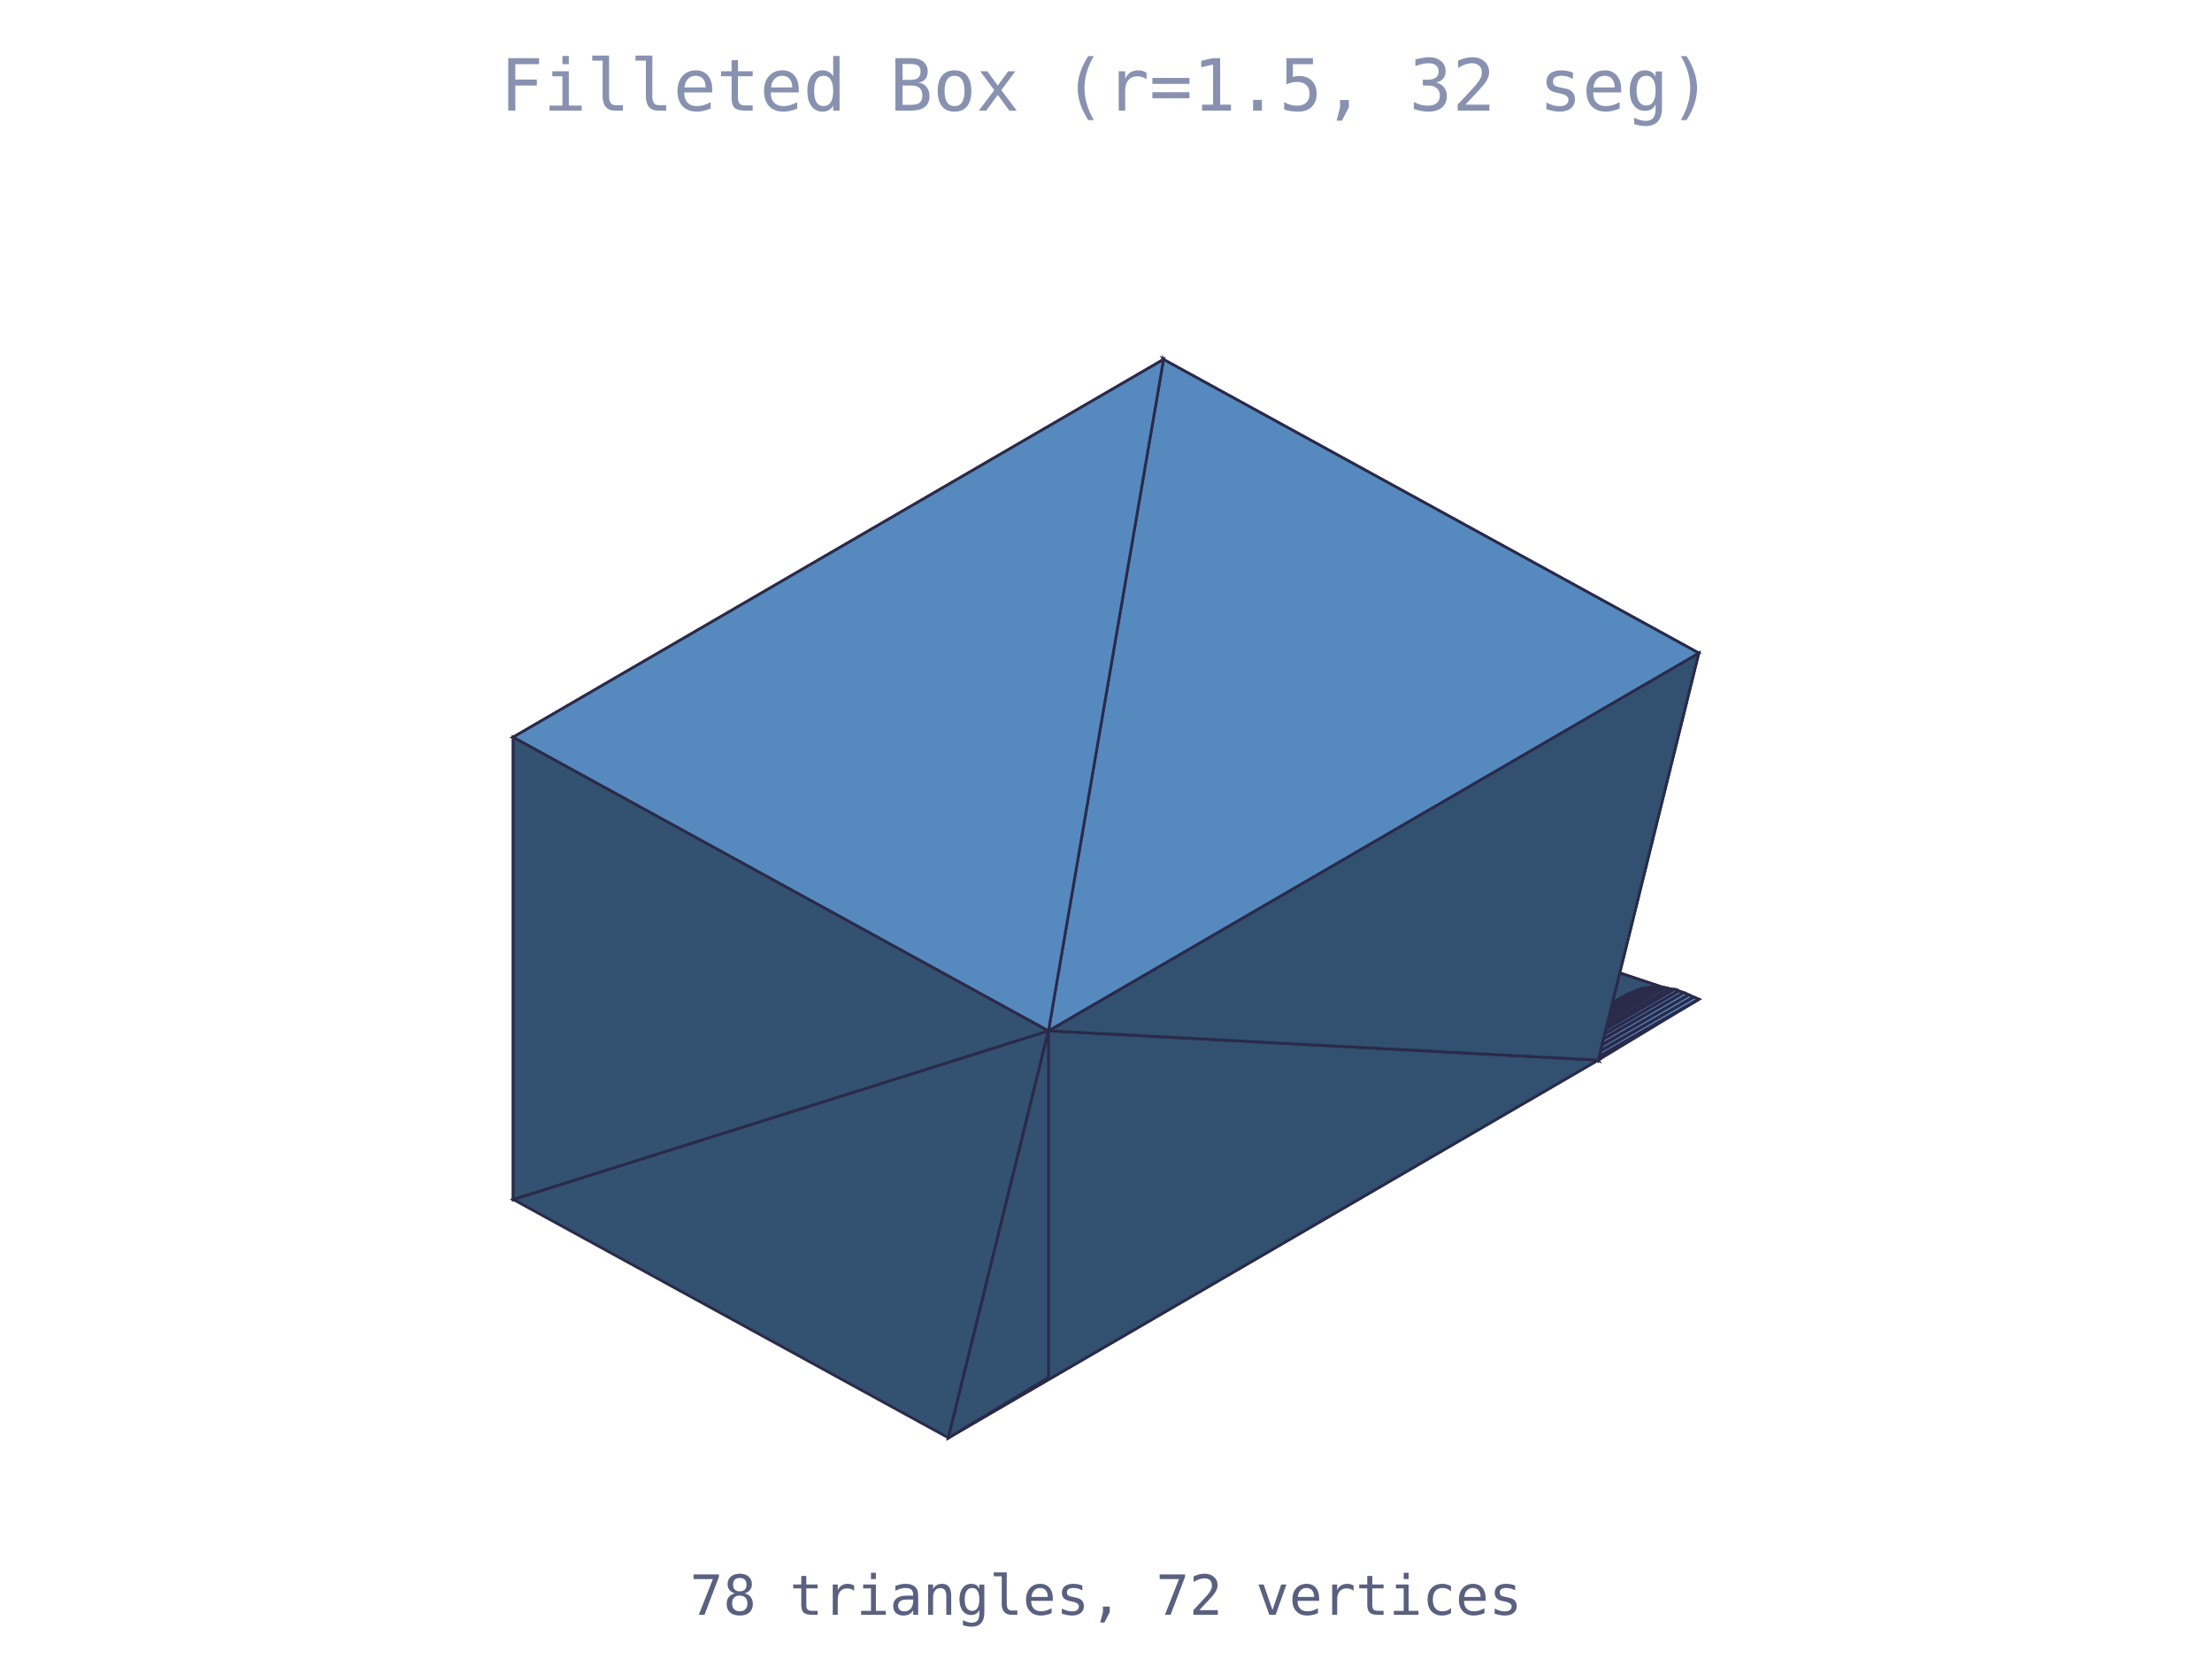
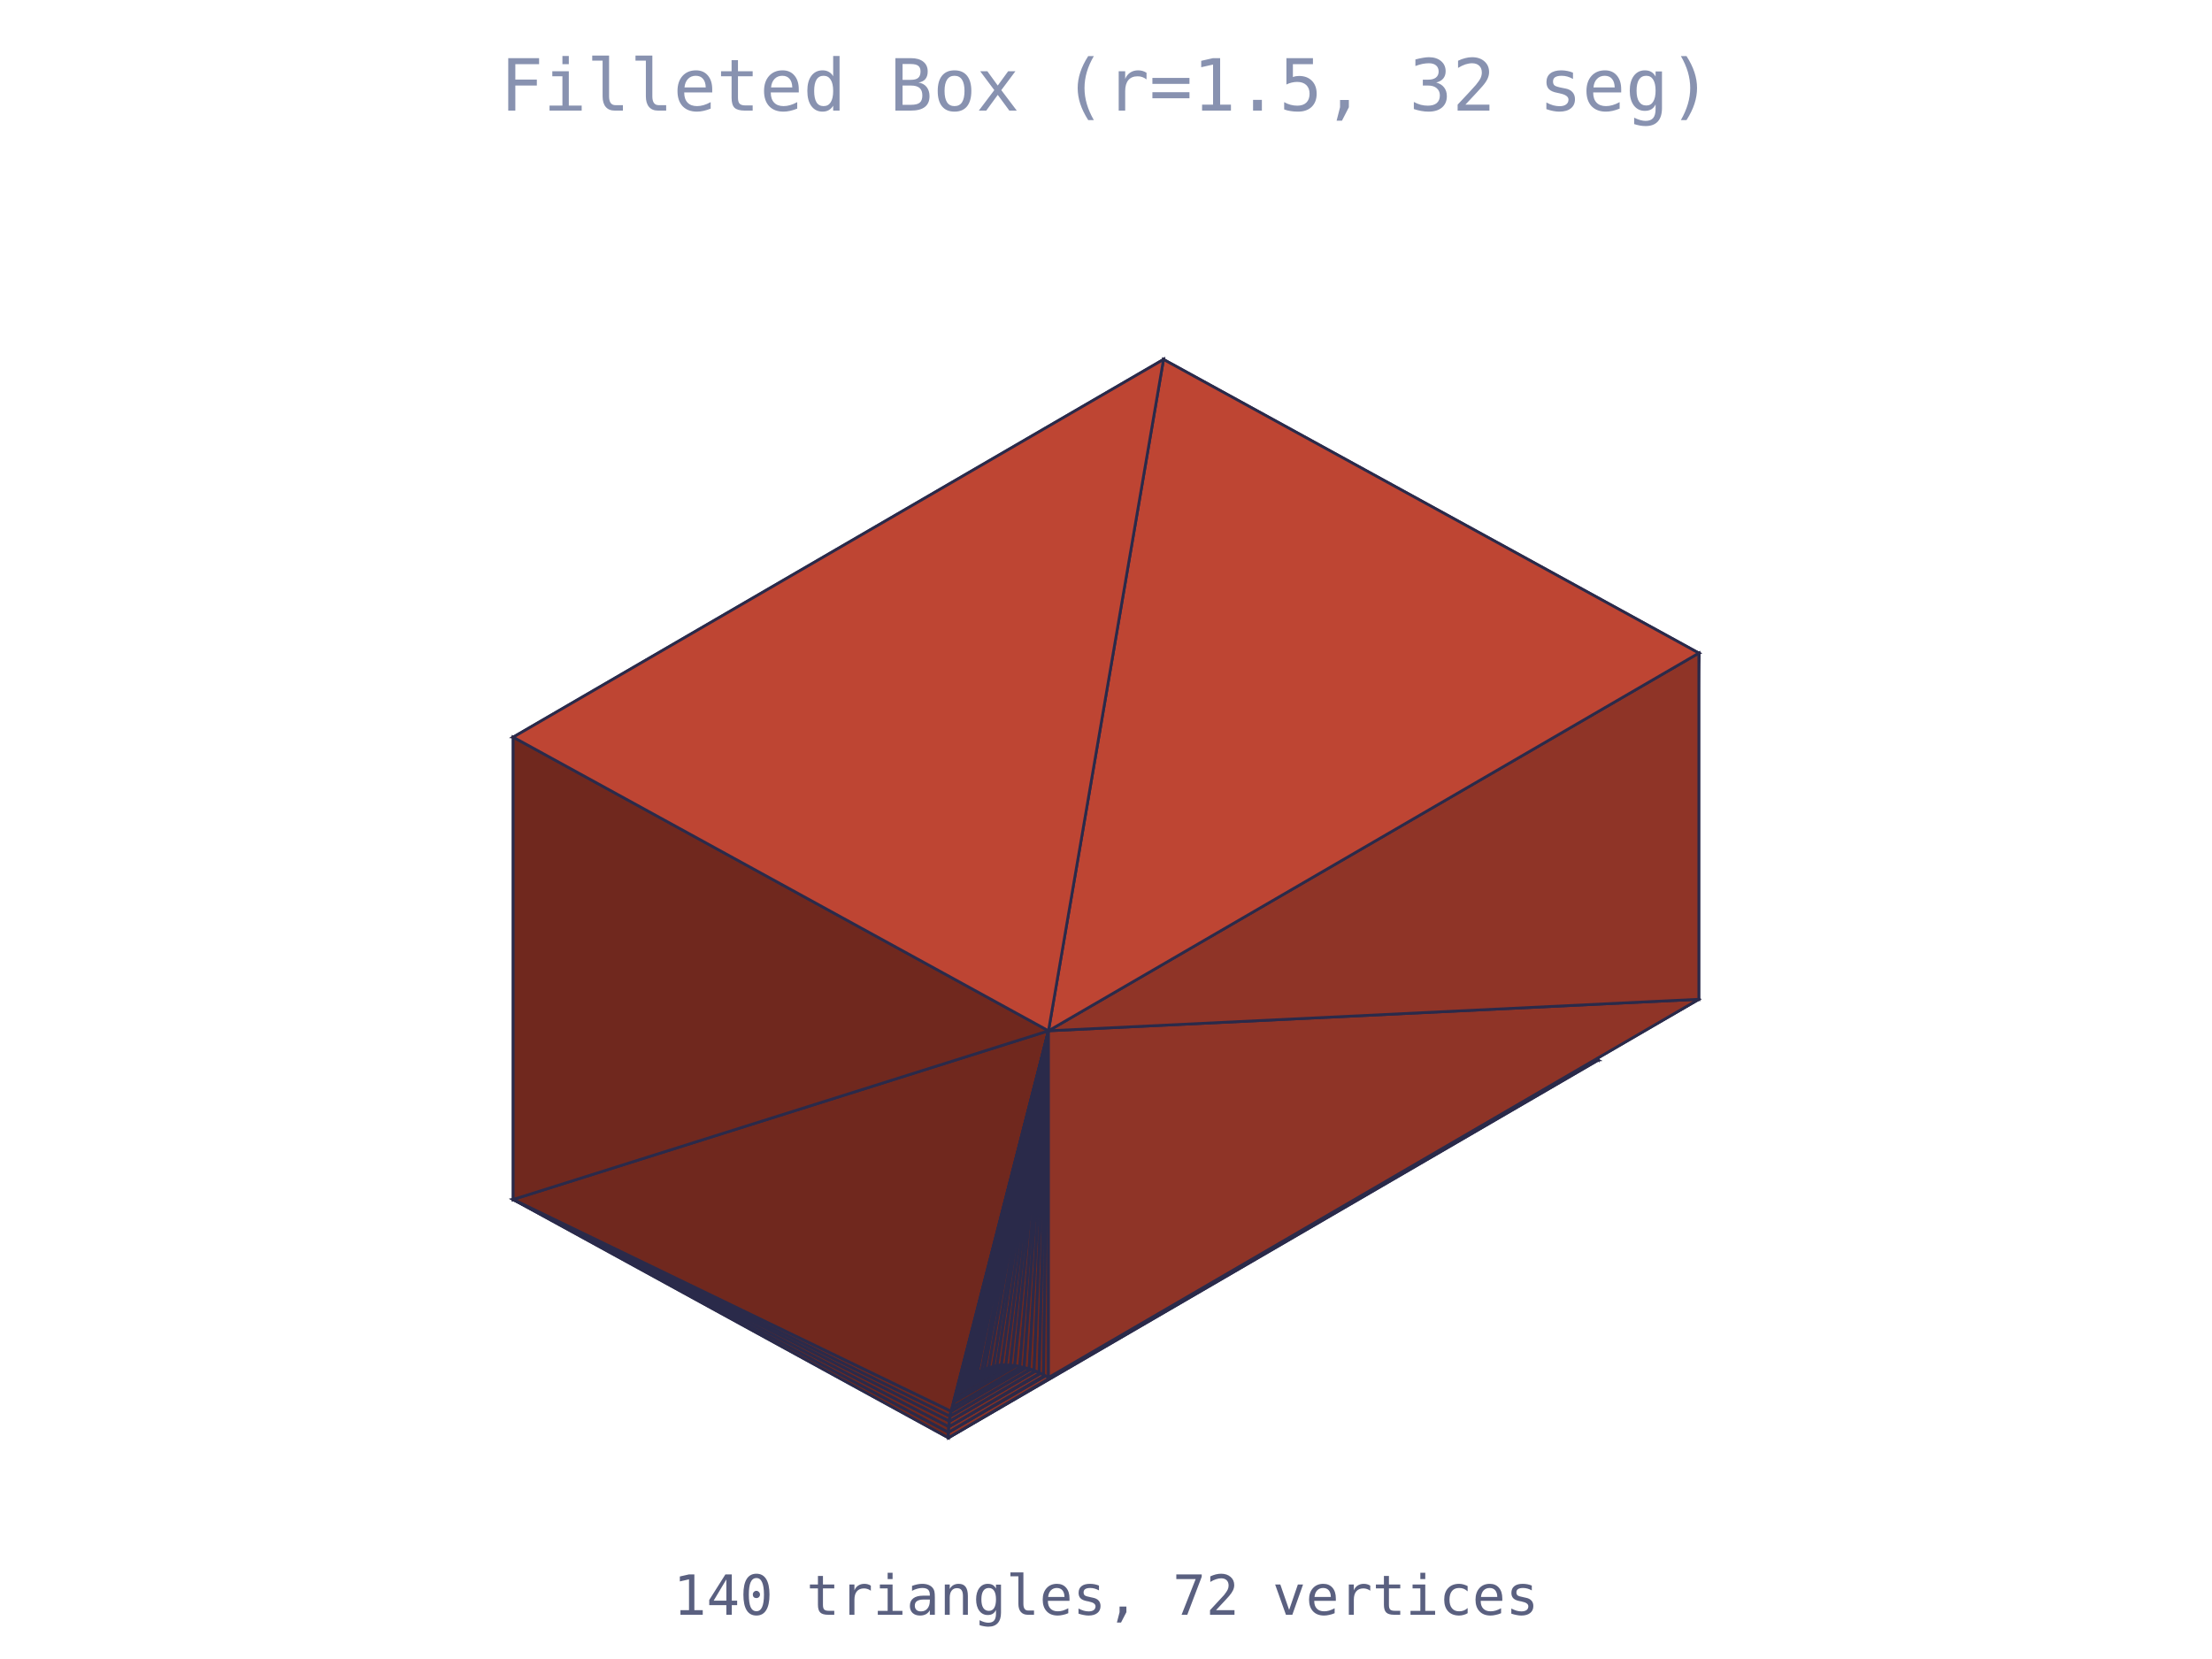
<svg xmlns="http://www.w3.org/2000/svg" width="400" height="300" style="background:#1a1a2e">
  <text x="200" y="20" font-family="monospace" font-size="13" fill="#8892b0" text-anchor="middle">Filleted Box (r=1.5, 32 seg)</text>
-   <polygon points="289.0,190.7 289.0,191.7 171.5,260.0" fill="rgb(63,102,140)" stroke="#2a2a4a" stroke-width="0.5" />
-   <polygon points="171.5,260.0 171.5,259.0 289.0,190.7" fill="rgb(63,102,140)" stroke="#2a2a4a" stroke-width="0.5" />
-   <polygon points="289.1,189.7 289.0,190.7 171.5,259.0" fill="rgb(61,97,134)" stroke="#2a2a4a" stroke-width="0.5" />
-   <polygon points="171.5,259.0 171.6,258.0 289.1,189.7" fill="rgb(61,97,134)" stroke="#2a2a4a" stroke-width="0.5" />
-   <polygon points="289.2,188.7 289.1,189.7 171.6,258.0" fill="rgb(58,93,127)" stroke="#2a2a4a" stroke-width="0.5" />
-   <polygon points="171.6,258.0 171.7,257.0 289.2,188.7" fill="rgb(58,93,127)" stroke="#2a2a4a" stroke-width="0.5" />
-   <polygon points="289.4,187.8 289.2,188.7 171.7,257.0" fill="rgb(55,88,121)" stroke="#2a2a4a" stroke-width="0.5" />
-   <polygon points="171.7,257.0 171.8,256.1 289.4,187.8" fill="rgb(55,88,121)" stroke="#2a2a4a" stroke-width="0.5" />
-   <polygon points="289.6,186.9 289.4,187.8 171.8,256.1" fill="rgb(52,83,114)" stroke="#2a2a4a" stroke-width="0.5" />
-   <polygon points="171.8,256.1 172.0,255.2 289.6,186.9" fill="rgb(52,83,114)" stroke="#2a2a4a" stroke-width="0.5" />
-   <polygon points="289.8,186.0 289.6,186.9 172.0,255.2" fill="rgb(48,78,107)" stroke="#2a2a4a" stroke-width="0.5" />
-   <polygon points="172.0,255.2 172.3,254.4 289.8,186.0" fill="rgb(48,78,107)" stroke="#2a2a4a" stroke-width="0.5" />
-   <polygon points="290.1,185.2 289.8,186.0 172.3,254.4" fill="rgb(45,73,100)" stroke="#2a2a4a" stroke-width="0.5" />
-   <polygon points="172.3,254.4 172.5,253.5 290.1,185.2" fill="rgb(45,73,100)" stroke="#2a2a4a" stroke-width="0.5" />
-   <polygon points="307.2,180.7 92.8,216.9 210.4,148.5" fill="rgb(79,126,173)" stroke="#2a2a4a" stroke-width="0.5" />
-   <polygon points="307.2,180.7 210.4,148.5 289.0,191.7" fill="rgb(51,81,112)" stroke="#2a2a4a" stroke-width="0.5" />
-   <polygon points="290.4,184.4 290.1,185.2 172.5,253.5" fill="rgb(42,68,93)" stroke="#2a2a4a" stroke-width="0.5" />
-   <polygon points="172.5,253.5 172.9,252.8 290.4,184.4" fill="rgb(42,68,93)" stroke="#2a2a4a" stroke-width="0.5" />
-   <polygon points="290.8,183.7 290.4,184.4 172.9,252.8" fill="rgb(39,63,86)" stroke="#2a2a4a" stroke-width="0.5" />
-   <polygon points="172.9,252.8 173.2,252.0 290.8,183.7" fill="rgb(39,63,86)" stroke="#2a2a4a" stroke-width="0.5" />
-   <polygon points="291.2,183.0 290.8,183.7 173.2,252.0" fill="rgb(36,57,79)" stroke="#2a2a4a" stroke-width="0.5" />
-   <polygon points="173.2,252.0 173.6,251.3 291.2,183.0" fill="rgb(36,57,79)" stroke="#2a2a4a" stroke-width="0.5" />
-   <polygon points="291.6,182.4 291.2,183.0 173.6,251.3" fill="rgb(32,52,72)" stroke="#2a2a4a" stroke-width="0.5" />
-   <polygon points="173.6,251.3 174.1,250.7 291.6,182.4" fill="rgb(32,52,72)" stroke="#2a2a4a" stroke-width="0.5" />
-   <polygon points="292.1,181.7 291.6,182.4 174.1,250.7" fill="rgb(30,48,66)" stroke="#2a2a4a" stroke-width="0.5" />
-   <polygon points="174.1,250.7 174.5,250.1 292.1,181.7" fill="rgb(30,48,66)" stroke="#2a2a4a" stroke-width="0.5" />
-   <polygon points="292.6,181.2 292.1,181.7 174.5,250.1" fill="rgb(33,53,74)" stroke="#2a2a4a" stroke-width="0.5" />
-   <polygon points="174.5,250.1 175.1,249.5 292.6,181.2" fill="rgb(33,53,74)" stroke="#2a2a4a" stroke-width="0.5" />
-   <polygon points="293.1,180.7 292.6,181.2 175.1,249.5" fill="rgb(36,59,81)" stroke="#2a2a4a" stroke-width="0.5" />
-   <polygon points="175.1,249.5 175.6,249.0 293.1,180.7" fill="rgb(36,59,81)" stroke="#2a2a4a" stroke-width="0.5" />
-   <polygon points="293.7,180.2 293.1,180.7 175.6,249.0" fill="rgb(40,64,88)" stroke="#2a2a4a" stroke-width="0.5" />
-   <polygon points="175.6,249.0 176.2,248.6 293.7,180.2" fill="rgb(40,64,88)" stroke="#2a2a4a" stroke-width="0.5" />
-   <polygon points="92.8,216.9 307.2,180.7 189.6,249.1" fill="rgb(79,126,173)" stroke="#2a2a4a" stroke-width="0.5" />
-   <polygon points="294.3,179.8 293.7,180.2 176.2,248.6" fill="rgb(43,69,95)" stroke="#2a2a4a" stroke-width="0.5" />
-   <polygon points="176.2,248.6 176.8,248.1 294.3,179.8" fill="rgb(43,69,95)" stroke="#2a2a4a" stroke-width="0.5" />
-   <polygon points="295.0,179.5 294.3,179.8 176.8,248.1" fill="rgb(46,74,102)" stroke="#2a2a4a" stroke-width="0.5" />
-   <polygon points="176.8,248.1 177.5,247.8 295.0,179.5" fill="rgb(46,74,102)" stroke="#2a2a4a" stroke-width="0.5" />
-   <polygon points="295.7,179.2 295.0,179.5 177.5,247.8" fill="rgb(49,79,109)" stroke="#2a2a4a" stroke-width="0.5" />
-   <polygon points="177.5,247.8 178.1,247.5 295.7,179.2" fill="rgb(49,79,109)" stroke="#2a2a4a" stroke-width="0.5" />
-   <polygon points="296.4,178.9 295.7,179.2 178.1,247.5" fill="rgb(52,84,116)" stroke="#2a2a4a" stroke-width="0.5" />
-   <polygon points="178.1,247.5 178.8,247.3 296.4,178.9" fill="rgb(52,84,116)" stroke="#2a2a4a" stroke-width="0.5" />
-   <polygon points="297.1,178.7 296.4,178.9 178.8,247.3" fill="rgb(55,89,122)" stroke="#2a2a4a" stroke-width="0.5" />
-   <polygon points="178.8,247.3 179.6,247.1 297.1,178.7" fill="rgb(55,89,122)" stroke="#2a2a4a" stroke-width="0.5" />
-   <polygon points="297.8,178.6 297.1,178.7 179.6,247.1" fill="rgb(58,94,129)" stroke="#2a2a4a" stroke-width="0.5" />
-   <polygon points="179.6,247.1 180.3,246.9 297.8,178.6" fill="rgb(58,94,129)" stroke="#2a2a4a" stroke-width="0.5" />
-   <polygon points="298.6,178.5 297.8,178.6 180.3,246.9" fill="rgb(61,98,135)" stroke="#2a2a4a" stroke-width="0.5" />
-   <polygon points="180.3,246.9 181.1,246.8 298.6,178.5" fill="rgb(61,98,135)" stroke="#2a2a4a" stroke-width="0.5" />
-   <polygon points="299.4,178.5 298.6,178.5 181.1,246.8" fill="rgb(64,103,142)" stroke="#2a2a4a" stroke-width="0.5" />
-   <polygon points="181.1,246.8 181.9,246.8 299.4,178.5" fill="rgb(64,103,142)" stroke="#2a2a4a" stroke-width="0.5" />
-   <polygon points="300.2,178.5 299.4,178.5 181.9,246.8" fill="rgb(67,107,148)" stroke="#2a2a4a" stroke-width="0.5" />
-   <polygon points="181.9,246.8 182.7,246.9 300.2,178.5" fill="rgb(67,107,148)" stroke="#2a2a4a" stroke-width="0.5" />
-   <polygon points="301.1,178.6 300.2,178.5 182.7,246.9" fill="rgb(70,112,154)" stroke="#2a2a4a" stroke-width="0.5" />
-   <polygon points="182.7,246.9 183.5,246.9 301.1,178.6" fill="rgb(70,112,154)" stroke="#2a2a4a" stroke-width="0.5" />
-   <polygon points="301.9,178.8 301.1,178.6 183.5,246.9" fill="rgb(72,116,159)" stroke="#2a2a4a" stroke-width="0.5" />
-   <polygon points="183.5,246.9 184.4,247.1 301.9,178.8" fill="rgb(72,116,159)" stroke="#2a2a4a" stroke-width="0.5" />
-   <polygon points="302.8,178.9 301.9,178.8 184.4,247.1" fill="rgb(75,120,165)" stroke="#2a2a4a" stroke-width="0.5" />
-   <polygon points="184.4,247.1 185.2,247.3 302.8,178.9" fill="rgb(75,120,165)" stroke="#2a2a4a" stroke-width="0.5" />
-   <polygon points="303.6,179.2 302.8,178.9 185.2,247.3" fill="rgb(77,123,170)" stroke="#2a2a4a" stroke-width="0.5" />
-   <polygon points="185.2,247.3 186.1,247.5 303.6,179.2" fill="rgb(77,123,170)" stroke="#2a2a4a" stroke-width="0.5" />
-   <polygon points="304.5,179.5 303.6,179.2 186.1,247.5" fill="rgb(79,127,175)" stroke="#2a2a4a" stroke-width="0.5" />
-   <polygon points="186.1,247.5 187.0,247.8 304.5,179.5" fill="rgb(79,127,175)" stroke="#2a2a4a" stroke-width="0.5" />
-   <polygon points="305.4,179.9 304.5,179.5 187.0,247.8" fill="rgb(81,130,179)" stroke="#2a2a4a" stroke-width="0.5" />
-   <polygon points="187.0,247.8 187.9,248.2 305.4,179.9" fill="rgb(81,130,179)" stroke="#2a2a4a" stroke-width="0.5" />
-   <polygon points="306.3,180.3 305.4,179.9 187.9,248.2" fill="rgb(83,134,184)" stroke="#2a2a4a" stroke-width="0.5" />
-   <polygon points="187.9,248.2 188.7,248.6 306.3,180.3" fill="rgb(83,134,184)" stroke="#2a2a4a" stroke-width="0.5" />
-   <polygon points="307.2,180.7 306.3,180.3 188.7,248.6" fill="rgb(85,137,188)" stroke="#2a2a4a" stroke-width="0.5" />
-   <polygon points="188.7,248.6 189.6,249.1 307.2,180.7" fill="rgb(85,137,188)" stroke="#2a2a4a" stroke-width="0.5" />
-   <polygon points="189.6,186.4 92.8,216.9 171.5,260.0" fill="rgb(51,81,112)" stroke="#2a2a4a" stroke-width="0.5" />
-   <polygon points="289.0,191.7 210.4,148.5 210.4,65.0" fill="rgb(51,81,112)" stroke="#2a2a4a" stroke-width="0.5" />
-   <polygon points="289.0,191.7 189.6,186.4 171.5,260.0" fill="rgb(50,80,111)" stroke="#2a2a4a" stroke-width="0.5" />
+   <polygon points="92.8,216.9 289.0,191.7 171.5,260.0" fill="rgb(86,138,190)" stroke="#2a2a4a" stroke-width="0.5" />
+   <polygon points="289.0,191.7 92.8,216.9 210.4,148.5" fill="rgb(86,138,190)" stroke="#2a2a4a" stroke-width="0.5" />
+   <polygon points="171.5,259.0 92.8,216.9 171.5,260.0" fill="rgb(112,40,30)" stroke="#2a2a4a" stroke-width="0.5" />
+   <polygon points="210.4,148.5 289.0,190.7 289.0,191.7" fill="rgb(51,81,112)" stroke="#2a2a4a" stroke-width="0.5" />
+   <polygon points="289.0,190.7 171.5,260.0 289.0,191.7" fill="rgb(140,51,38)" stroke="#2a2a4a" stroke-width="0.5" />
+   <polygon points="171.5,260.0 289.0,190.7 171.5,259.0" fill="rgb(140,51,38)" stroke="#2a2a4a" stroke-width="0.5" />
+   <polygon points="171.6,258.0 92.8,216.9 171.5,259.0" fill="rgb(112,40,30)" stroke="#2a2a4a" stroke-width="0.5" />
+   <polygon points="210.4,148.5 289.1,189.7 289.0,190.7" fill="rgb(51,81,112)" stroke="#2a2a4a" stroke-width="0.5" />
+   <polygon points="289.1,189.7 171.5,259.0 289.0,190.7" fill="rgb(134,48,36)" stroke="#2a2a4a" stroke-width="0.5" />
+   <polygon points="171.7,257.0 92.8,216.9 171.6,258.0" fill="rgb(112,40,30)" stroke="#2a2a4a" stroke-width="0.5" />
+   <polygon points="210.4,148.5 289.2,188.7 289.1,189.7" fill="rgb(51,81,112)" stroke="#2a2a4a" stroke-width="0.5" />
+   <polygon points="171.5,259.0 289.1,189.7 171.6,258.0" fill="rgb(134,48,36)" stroke="#2a2a4a" stroke-width="0.5" />
+   <polygon points="171.8,256.1 92.8,216.9 171.7,257.0" fill="rgb(112,40,30)" stroke="#2a2a4a" stroke-width="0.5" />
+   <polygon points="210.4,148.5 289.4,187.8 289.2,188.7" fill="rgb(51,81,112)" stroke="#2a2a4a" stroke-width="0.5" />
+   <polygon points="289.2,188.7 171.6,258.0 289.1,189.7" fill="rgb(127,46,34)" stroke="#2a2a4a" stroke-width="0.5" />
+   <polygon points="171.6,258.0 289.2,188.7 171.7,257.0" fill="rgb(127,46,34)" stroke="#2a2a4a" stroke-width="0.5" />
+   <polygon points="172.0,255.2 92.8,216.9 171.8,256.1" fill="rgb(112,40,30)" stroke="#2a2a4a" stroke-width="0.5" />
+   <polygon points="210.4,148.5 289.6,186.9 289.4,187.8" fill="rgb(51,81,112)" stroke="#2a2a4a" stroke-width="0.5" />
+   <polygon points="289.4,187.8 171.7,257.0 289.2,188.7" fill="rgb(121,44,33)" stroke="#2a2a4a" stroke-width="0.5" />
+   <polygon points="210.4,148.5 289.8,186.0 289.6,186.9" fill="rgb(51,81,112)" stroke="#2a2a4a" stroke-width="0.5" />
+   <polygon points="171.7,257.0 289.4,187.8 171.8,256.1" fill="rgb(121,44,33)" stroke="#2a2a4a" stroke-width="0.5" />
+   <polygon points="210.4,148.5 290.1,185.2 289.8,186.0" fill="rgb(51,81,112)" stroke="#2a2a4a" stroke-width="0.5" />
+   <polygon points="289.6,186.9 171.8,256.1 289.4,187.8" fill="rgb(114,41,31)" stroke="#2a2a4a" stroke-width="0.5" />
+   <polygon points="171.8,256.1 289.6,186.9 172.0,255.2" fill="rgb(114,41,31)" stroke="#2a2a4a" stroke-width="0.5" />
+   <polygon points="210.4,148.5 290.4,184.4 290.1,185.2" fill="rgb(51,81,112)" stroke="#2a2a4a" stroke-width="0.5" />
+   <polygon points="289.8,186.0 172.0,255.2 289.6,186.9" fill="rgb(107,39,29)" stroke="#2a2a4a" stroke-width="0.5" />
+   <polygon points="210.4,148.5 290.8,183.7 290.4,184.4" fill="rgb(51,81,112)" stroke="#2a2a4a" stroke-width="0.5" />
+   <polygon points="172.0,255.2 289.8,186.0 172.3,254.4" fill="rgb(107,39,29)" stroke="#2a2a4a" stroke-width="0.5" />
+   <polygon points="210.4,148.5 291.2,183.0 290.8,183.7" fill="rgb(51,81,112)" stroke="#2a2a4a" stroke-width="0.5" />
+   <polygon points="290.1,185.2 172.3,254.4 289.8,186.0" fill="rgb(100,36,27)" stroke="#2a2a4a" stroke-width="0.5" />
+   <polygon points="172.3,254.4 290.1,185.2 172.5,253.5" fill="rgb(100,36,27)" stroke="#2a2a4a" stroke-width="0.5" />
+   <polygon points="210.4,148.5 291.6,182.4 291.2,183.0" fill="rgb(51,81,112)" stroke="#2a2a4a" stroke-width="0.5" />
+   <polygon points="290.4,184.4 172.5,253.5 290.1,185.2" fill="rgb(93,34,25)" stroke="#2a2a4a" stroke-width="0.5" />
+   <polygon points="210.4,148.5 292.1,181.7 291.6,182.4" fill="rgb(51,81,112)" stroke="#2a2a4a" stroke-width="0.5" />
+   <polygon points="172.5,253.5 290.4,184.4 172.9,252.8" fill="rgb(93,34,25)" stroke="#2a2a4a" stroke-width="0.5" />
+   <polygon points="210.4,148.5 292.6,181.2 292.1,181.7" fill="rgb(51,81,112)" stroke="#2a2a4a" stroke-width="0.5" />
+   <polygon points="290.8,183.7 172.9,252.8 290.4,184.4" fill="rgb(86,31,23)" stroke="#2a2a4a" stroke-width="0.5" />
+   <polygon points="210.4,148.5 293.1,180.7 292.6,181.2" fill="rgb(51,81,112)" stroke="#2a2a4a" stroke-width="0.5" />
+   <polygon points="172.9,252.8 290.8,183.7 173.2,252.0" fill="rgb(86,31,23)" stroke="#2a2a4a" stroke-width="0.5" />
+   <polygon points="210.4,148.5 293.7,180.2 293.1,180.7" fill="rgb(51,81,112)" stroke="#2a2a4a" stroke-width="0.5" />
+   <polygon points="291.2,183.0 173.2,252.0 290.8,183.7" fill="rgb(79,28,21)" stroke="#2a2a4a" stroke-width="0.5" />
+   <polygon points="173.2,252.0 291.2,183.0 173.6,251.3" fill="rgb(79,28,21)" stroke="#2a2a4a" stroke-width="0.5" />
+   <polygon points="210.4,148.5 294.3,179.8 293.7,180.2" fill="rgb(51,81,112)" stroke="#2a2a4a" stroke-width="0.5" />
+   <polygon points="210.4,148.5 295.0,179.5 294.3,179.8" fill="rgb(51,81,112)" stroke="#2a2a4a" stroke-width="0.5" />
+   <polygon points="291.6,182.4 173.6,251.3 291.2,183.0" fill="rgb(72,26,19)" stroke="#2a2a4a" stroke-width="0.5" />
+   <polygon points="173.6,251.3 291.6,182.4 174.1,250.7" fill="rgb(72,26,19)" stroke="#2a2a4a" stroke-width="0.5" />
+   <polygon points="210.4,148.5 295.7,179.2 295.0,179.5" fill="rgb(51,81,112)" stroke="#2a2a4a" stroke-width="0.5" />
+   <polygon points="210.4,148.5 296.4,178.9 295.7,179.2" fill="rgb(51,81,112)" stroke="#2a2a4a" stroke-width="0.5" />
+   <polygon points="292.1,181.7 174.1,250.7 291.6,182.4" fill="rgb(66,24,18)" stroke="#2a2a4a" stroke-width="0.5" />
+   <polygon points="174.1,250.7 292.1,181.7 174.5,250.1" fill="rgb(66,24,18)" stroke="#2a2a4a" stroke-width="0.5" />
+   <polygon points="210.4,148.5 297.1,178.7 296.4,178.9" fill="rgb(51,81,112)" stroke="#2a2a4a" stroke-width="0.5" />
+   <polygon points="210.4,148.5 297.8,178.6 297.1,178.7" fill="rgb(51,81,112)" stroke="#2a2a4a" stroke-width="0.5" />
+   <polygon points="292.6,181.2 174.5,250.1 292.1,181.7" fill="rgb(74,26,20)" stroke="#2a2a4a" stroke-width="0.5" />
+   <polygon points="210.4,148.5 298.6,178.5 297.8,178.6" fill="rgb(51,81,112)" stroke="#2a2a4a" stroke-width="0.5" />
+   <polygon points="174.5,250.1 292.6,181.2 175.1,249.5" fill="rgb(74,26,20)" stroke="#2a2a4a" stroke-width="0.5" />
+   <polygon points="210.4,148.5 299.4,178.5 298.6,178.5" fill="rgb(51,81,112)" stroke="#2a2a4a" stroke-width="0.5" />
+   <polygon points="293.1,180.7 175.1,249.5 292.6,181.2" fill="rgb(81,29,22)" stroke="#2a2a4a" stroke-width="0.5" />
+   <polygon points="210.4,148.5 300.2,178.5 299.4,178.5" fill="rgb(51,81,112)" stroke="#2a2a4a" stroke-width="0.5" />
+   <polygon points="175.1,249.5 293.1,180.7 175.6,249.0" fill="rgb(81,29,22)" stroke="#2a2a4a" stroke-width="0.5" />
+   <polygon points="210.4,148.5 301.1,178.6 300.2,178.5" fill="rgb(51,81,112)" stroke="#2a2a4a" stroke-width="0.5" />
+   <polygon points="210.4,148.5 301.9,178.8 301.1,178.6" fill="rgb(51,81,112)" stroke="#2a2a4a" stroke-width="0.5" />
+   <polygon points="210.4,148.5 302.8,178.9 301.9,178.8" fill="rgb(51,81,112)" stroke="#2a2a4a" stroke-width="0.5" />
+   <polygon points="293.7,180.2 175.6,249.0 293.1,180.7" fill="rgb(88,32,24)" stroke="#2a2a4a" stroke-width="0.5" />
+   <polygon points="210.4,148.5 303.6,179.2 302.8,178.9" fill="rgb(51,81,112)" stroke="#2a2a4a" stroke-width="0.5" />
+   <polygon points="175.6,249.0 293.7,180.2 176.2,248.6" fill="rgb(88,32,24)" stroke="#2a2a4a" stroke-width="0.5" />
+   <polygon points="294.3,179.8 176.2,248.6 293.7,180.2" fill="rgb(95,34,26)" stroke="#2a2a4a" stroke-width="0.5" />
+   <polygon points="176.2,248.6 294.3,179.8 176.8,248.1" fill="rgb(95,34,26)" stroke="#2a2a4a" stroke-width="0.5" />
+   <polygon points="295.0,179.5 176.8,248.1 294.3,179.8" fill="rgb(46,74,102)" stroke="#2a2a4a" stroke-width="0.5" />
+   <polygon points="176.8,248.1 295.0,179.5 177.5,247.8" fill="rgb(46,74,102)" stroke="#2a2a4a" stroke-width="0.5" />
+   <polygon points="295.7,179.2 177.5,247.8 295.0,179.5" fill="rgb(49,79,109)" stroke="#2a2a4a" stroke-width="0.5" />
+   <polygon points="177.5,247.8 295.7,179.2 178.1,247.5" fill="rgb(49,79,109)" stroke="#2a2a4a" stroke-width="0.5" />
+   <polygon points="296.4,178.9 178.1,247.5 295.7,179.2" fill="rgb(52,84,116)" stroke="#2a2a4a" stroke-width="0.5" />
+   <polygon points="178.1,247.5 296.4,178.9 178.8,247.3" fill="rgb(52,84,116)" stroke="#2a2a4a" stroke-width="0.5" />
+   <polygon points="297.1,178.7 178.8,247.3 296.4,178.9" fill="rgb(55,89,122)" stroke="#2a2a4a" stroke-width="0.5" />
+   <polygon points="178.8,247.3 297.1,178.7 179.6,247.1" fill="rgb(55,89,122)" stroke="#2a2a4a" stroke-width="0.5" />
+   <polygon points="297.8,178.6 179.6,247.1 297.1,178.7" fill="rgb(58,94,129)" stroke="#2a2a4a" stroke-width="0.5" />
+   <polygon points="179.6,247.1 297.8,178.6 180.3,246.9" fill="rgb(58,94,129)" stroke="#2a2a4a" stroke-width="0.5" />
+   <polygon points="298.6,178.5 180.3,246.9 297.8,178.6" fill="rgb(61,98,135)" stroke="#2a2a4a" stroke-width="0.5" />
+   <polygon points="180.3,246.9 298.6,178.5 181.1,246.8" fill="rgb(61,98,135)" stroke="#2a2a4a" stroke-width="0.5" />
+   <polygon points="299.4,178.5 181.1,246.8 298.6,178.5" fill="rgb(64,103,142)" stroke="#2a2a4a" stroke-width="0.5" />
+   <polygon points="181.1,246.8 299.4,178.5 181.9,246.8" fill="rgb(64,103,142)" stroke="#2a2a4a" stroke-width="0.5" />
+   <polygon points="300.2,178.5 181.9,246.8 299.4,178.5" fill="rgb(67,107,148)" stroke="#2a2a4a" stroke-width="0.5" />
+   <polygon points="181.9,246.8 300.2,178.5 182.7,246.9" fill="rgb(67,107,148)" stroke="#2a2a4a" stroke-width="0.5" />
+   <polygon points="301.1,178.6 182.7,246.9 300.2,178.5" fill="rgb(70,112,154)" stroke="#2a2a4a" stroke-width="0.5" />
+   <polygon points="182.7,246.9 301.1,178.6 183.5,246.9" fill="rgb(70,112,154)" stroke="#2a2a4a" stroke-width="0.5" />
+   <polygon points="301.9,178.8 183.5,246.9 301.1,178.6" fill="rgb(72,116,159)" stroke="#2a2a4a" stroke-width="0.5" />
+   <polygon points="183.5,246.9 301.9,178.8 184.4,247.1" fill="rgb(72,116,159)" stroke="#2a2a4a" stroke-width="0.5" />
+   <polygon points="302.8,178.9 184.4,247.1 301.9,178.8" fill="rgb(75,120,165)" stroke="#2a2a4a" stroke-width="0.5" />
+   <polygon points="184.4,247.1 302.8,178.9 185.2,247.3" fill="rgb(75,120,165)" stroke="#2a2a4a" stroke-width="0.5" />
+   <polygon points="303.6,179.2 185.2,247.3 302.8,178.9" fill="rgb(77,123,170)" stroke="#2a2a4a" stroke-width="0.5" />
+   <polygon points="185.2,247.3 303.6,179.2 186.1,247.5" fill="rgb(77,123,170)" stroke="#2a2a4a" stroke-width="0.5" />
+   <polygon points="304.5,179.5 186.1,247.5 303.6,179.2" fill="rgb(79,127,175)" stroke="#2a2a4a" stroke-width="0.5" />
+   <polygon points="186.1,247.5 304.5,179.5 187.0,247.8" fill="rgb(79,127,175)" stroke="#2a2a4a" stroke-width="0.5" />
+   <polygon points="305.4,179.9 187.0,247.8 304.5,179.5" fill="rgb(81,130,179)" stroke="#2a2a4a" stroke-width="0.5" />
+   <polygon points="187.0,247.8 305.4,179.9 187.9,248.2" fill="rgb(81,130,179)" stroke="#2a2a4a" stroke-width="0.5" />
+   <polygon points="306.3,180.3 187.9,248.2 305.4,179.9" fill="rgb(83,134,184)" stroke="#2a2a4a" stroke-width="0.5" />
+   <polygon points="187.9,248.2 306.3,180.3 188.7,248.6" fill="rgb(83,134,184)" stroke="#2a2a4a" stroke-width="0.5" />
+   <polygon points="307.2,180.7 188.7,248.6 306.3,180.3" fill="rgb(85,137,188)" stroke="#2a2a4a" stroke-width="0.5" />
+   <polygon points="188.7,248.6 307.2,180.7 189.6,249.1" fill="rgb(85,137,188)" stroke="#2a2a4a" stroke-width="0.5" />
  <polygon points="92.8,133.3 210.4,148.5 92.8,216.9" fill="rgb(65,104,143)" stroke="#2a2a4a" stroke-width="0.5" />
-   <polygon points="189.6,186.4 171.5,260.0 189.6,249.1" fill="rgb(51,81,112)" stroke="#2a2a4a" stroke-width="0.5" />
-   <polygon points="92.8,216.9 189.6,186.4 92.8,133.3" fill="rgb(51,81,112)" stroke="#2a2a4a" stroke-width="0.5" />
-   <polygon points="289.0,191.7 210.4,65.0 307.2,118.1" fill="rgb(51,81,112)" stroke="#2a2a4a" stroke-width="0.5" />
-   <polygon points="189.6,186.4 289.0,191.7 307.2,118.1" fill="rgb(50,80,111)" stroke="#2a2a4a" stroke-width="0.5" />
+   <polygon points="189.6,186.4 92.8,216.9 172.0,255.2" fill="rgb(112,40,30)" stroke="#2a2a4a" stroke-width="0.5" />
+   <polygon points="189.6,186.4 172.0,255.2 172.3,254.4" fill="rgb(112,40,30)" stroke="#2a2a4a" stroke-width="0.5" />
+   <polygon points="189.6,186.4 172.3,254.4 172.5,253.5" fill="rgb(112,40,30)" stroke="#2a2a4a" stroke-width="0.5" />
+   <polygon points="189.6,186.4 172.5,253.5 172.9,252.8" fill="rgb(112,40,30)" stroke="#2a2a4a" stroke-width="0.5" />
+   <polygon points="189.6,186.4 172.9,252.8 173.2,252.0" fill="rgb(112,40,30)" stroke="#2a2a4a" stroke-width="0.5" />
+   <polygon points="189.6,186.4 173.2,252.0 173.6,251.3" fill="rgb(112,40,30)" stroke="#2a2a4a" stroke-width="0.5" />
+   <polygon points="210.4,148.5 307.2,118.1 303.6,179.2" fill="rgb(51,81,112)" stroke="#2a2a4a" stroke-width="0.5" />
+   <polygon points="189.6,186.4 173.6,251.3 174.1,250.7" fill="rgb(112,40,30)" stroke="#2a2a4a" stroke-width="0.5" />
+   <polygon points="189.6,186.4 174.1,250.7 174.5,250.1" fill="rgb(112,40,30)" stroke="#2a2a4a" stroke-width="0.5" />
+   <polygon points="189.6,186.4 174.5,250.1 175.1,249.5" fill="rgb(112,40,30)" stroke="#2a2a4a" stroke-width="0.5" />
+   <polygon points="189.6,186.4 175.1,249.5 175.6,249.0" fill="rgb(112,40,30)" stroke="#2a2a4a" stroke-width="0.5" />
+   <polygon points="189.6,186.4 175.6,249.0 176.2,248.6" fill="rgb(112,40,30)" stroke="#2a2a4a" stroke-width="0.5" />
+   <polygon points="189.6,186.4 176.2,248.6 176.8,248.1" fill="rgb(112,40,30)" stroke="#2a2a4a" stroke-width="0.5" />
+   <polygon points="189.6,186.4 176.8,248.1 177.5,247.8" fill="rgb(112,40,30)" stroke="#2a2a4a" stroke-width="0.5" />
+   <polygon points="189.6,186.4 177.5,247.8 178.1,247.5" fill="rgb(112,40,30)" stroke="#2a2a4a" stroke-width="0.5" />
+   <polygon points="189.6,186.4 178.1,247.5 178.8,247.3" fill="rgb(112,40,30)" stroke="#2a2a4a" stroke-width="0.5" />
+   <polygon points="189.6,186.4 178.8,247.3 179.6,247.1" fill="rgb(112,40,30)" stroke="#2a2a4a" stroke-width="0.5" />
+   <polygon points="189.6,186.4 179.6,247.1 180.3,246.9" fill="rgb(112,40,30)" stroke="#2a2a4a" stroke-width="0.5" />
+   <polygon points="189.6,186.4 180.3,246.9 181.1,246.8" fill="rgb(112,40,30)" stroke="#2a2a4a" stroke-width="0.5" />
+   <polygon points="189.6,186.4 181.1,246.8 181.9,246.8" fill="rgb(112,40,30)" stroke="#2a2a4a" stroke-width="0.5" />
+   <polygon points="189.6,186.4 181.9,246.8 182.7,246.9" fill="rgb(112,40,30)" stroke="#2a2a4a" stroke-width="0.5" />
+   <polygon points="189.6,186.4 182.7,246.9 183.5,246.9" fill="rgb(112,40,30)" stroke="#2a2a4a" stroke-width="0.5" />
+   <polygon points="189.6,186.4 183.5,246.9 184.4,247.1" fill="rgb(112,40,30)" stroke="#2a2a4a" stroke-width="0.5" />
+   <polygon points="189.6,186.4 184.4,247.1 185.2,247.3" fill="rgb(112,40,30)" stroke="#2a2a4a" stroke-width="0.5" />
+   <polygon points="189.6,186.4 185.2,247.3 186.1,247.5" fill="rgb(112,40,30)" stroke="#2a2a4a" stroke-width="0.5" />
+   <polygon points="189.6,186.4 186.1,247.5 187.0,247.8" fill="rgb(112,40,30)" stroke="#2a2a4a" stroke-width="0.5" />
+   <polygon points="303.6,179.2 307.2,118.1 304.5,179.5" fill="rgb(51,81,112)" stroke="#2a2a4a" stroke-width="0.5" />
+   <polygon points="189.6,186.4 187.0,247.8 187.9,248.2" fill="rgb(112,40,30)" stroke="#2a2a4a" stroke-width="0.5" />
+   <polygon points="304.5,179.5 307.2,118.1 305.4,179.9" fill="rgb(51,81,112)" stroke="#2a2a4a" stroke-width="0.5" />
+   <polygon points="189.6,186.4 187.9,248.2 188.7,248.6" fill="rgb(112,40,30)" stroke="#2a2a4a" stroke-width="0.5" />
+   <polygon points="305.4,179.9 307.2,118.1 306.3,180.3" fill="rgb(51,81,112)" stroke="#2a2a4a" stroke-width="0.5" />
+   <polygon points="189.6,186.4 188.7,248.6 189.6,249.1" fill="rgb(112,40,30)" stroke="#2a2a4a" stroke-width="0.5" />
+   <polygon points="306.3,180.3 307.2,118.1 307.2,180.7" fill="rgb(51,81,112)" stroke="#2a2a4a" stroke-width="0.5" />
+   <polygon points="307.2,180.7 189.6,186.4 189.6,249.1" fill="rgb(143,52,39)" stroke="#2a2a4a" stroke-width="0.5" />
+   <polygon points="92.8,216.9 189.6,186.4 92.8,133.3" fill="rgb(112,40,30)" stroke="#2a2a4a" stroke-width="0.5" />
+   <polygon points="307.2,118.1 210.4,148.5 210.4,65.0" fill="rgb(51,81,112)" stroke="#2a2a4a" stroke-width="0.5" />
  <polygon points="210.4,148.5 92.8,133.3 210.4,65.0" fill="rgb(65,104,143)" stroke="#2a2a4a" stroke-width="0.5" />
-   <polygon points="210.4,65.0 189.6,186.4 307.2,118.1" fill="rgb(86,138,190)" stroke="#2a2a4a" stroke-width="0.5" />
-   <polygon points="189.6,186.4 210.4,65.0 92.8,133.3" fill="rgb(86,138,190)" stroke="#2a2a4a" stroke-width="0.5" />
-   <text x="200" y="292" font-family="monospace" font-size="10" fill="#5a6080" text-anchor="middle">78 triangles, 72 vertices</text>
+   <polygon points="189.6,186.4 307.2,180.7 307.2,118.1" fill="rgb(143,52,39)" stroke="#2a2a4a" stroke-width="0.5" />
+   <polygon points="210.4,65.0 189.6,186.4 307.2,118.1" fill="rgb(190,69,51)" stroke="#2a2a4a" stroke-width="0.5" />
+   <polygon points="189.6,186.4 210.4,65.0 92.8,133.3" fill="rgb(190,69,51)" stroke="#2a2a4a" stroke-width="0.5" />
+   <text x="200" y="292" font-family="monospace" font-size="10" fill="#5a6080" text-anchor="middle">140 triangles, 72 vertices</text>
</svg>
